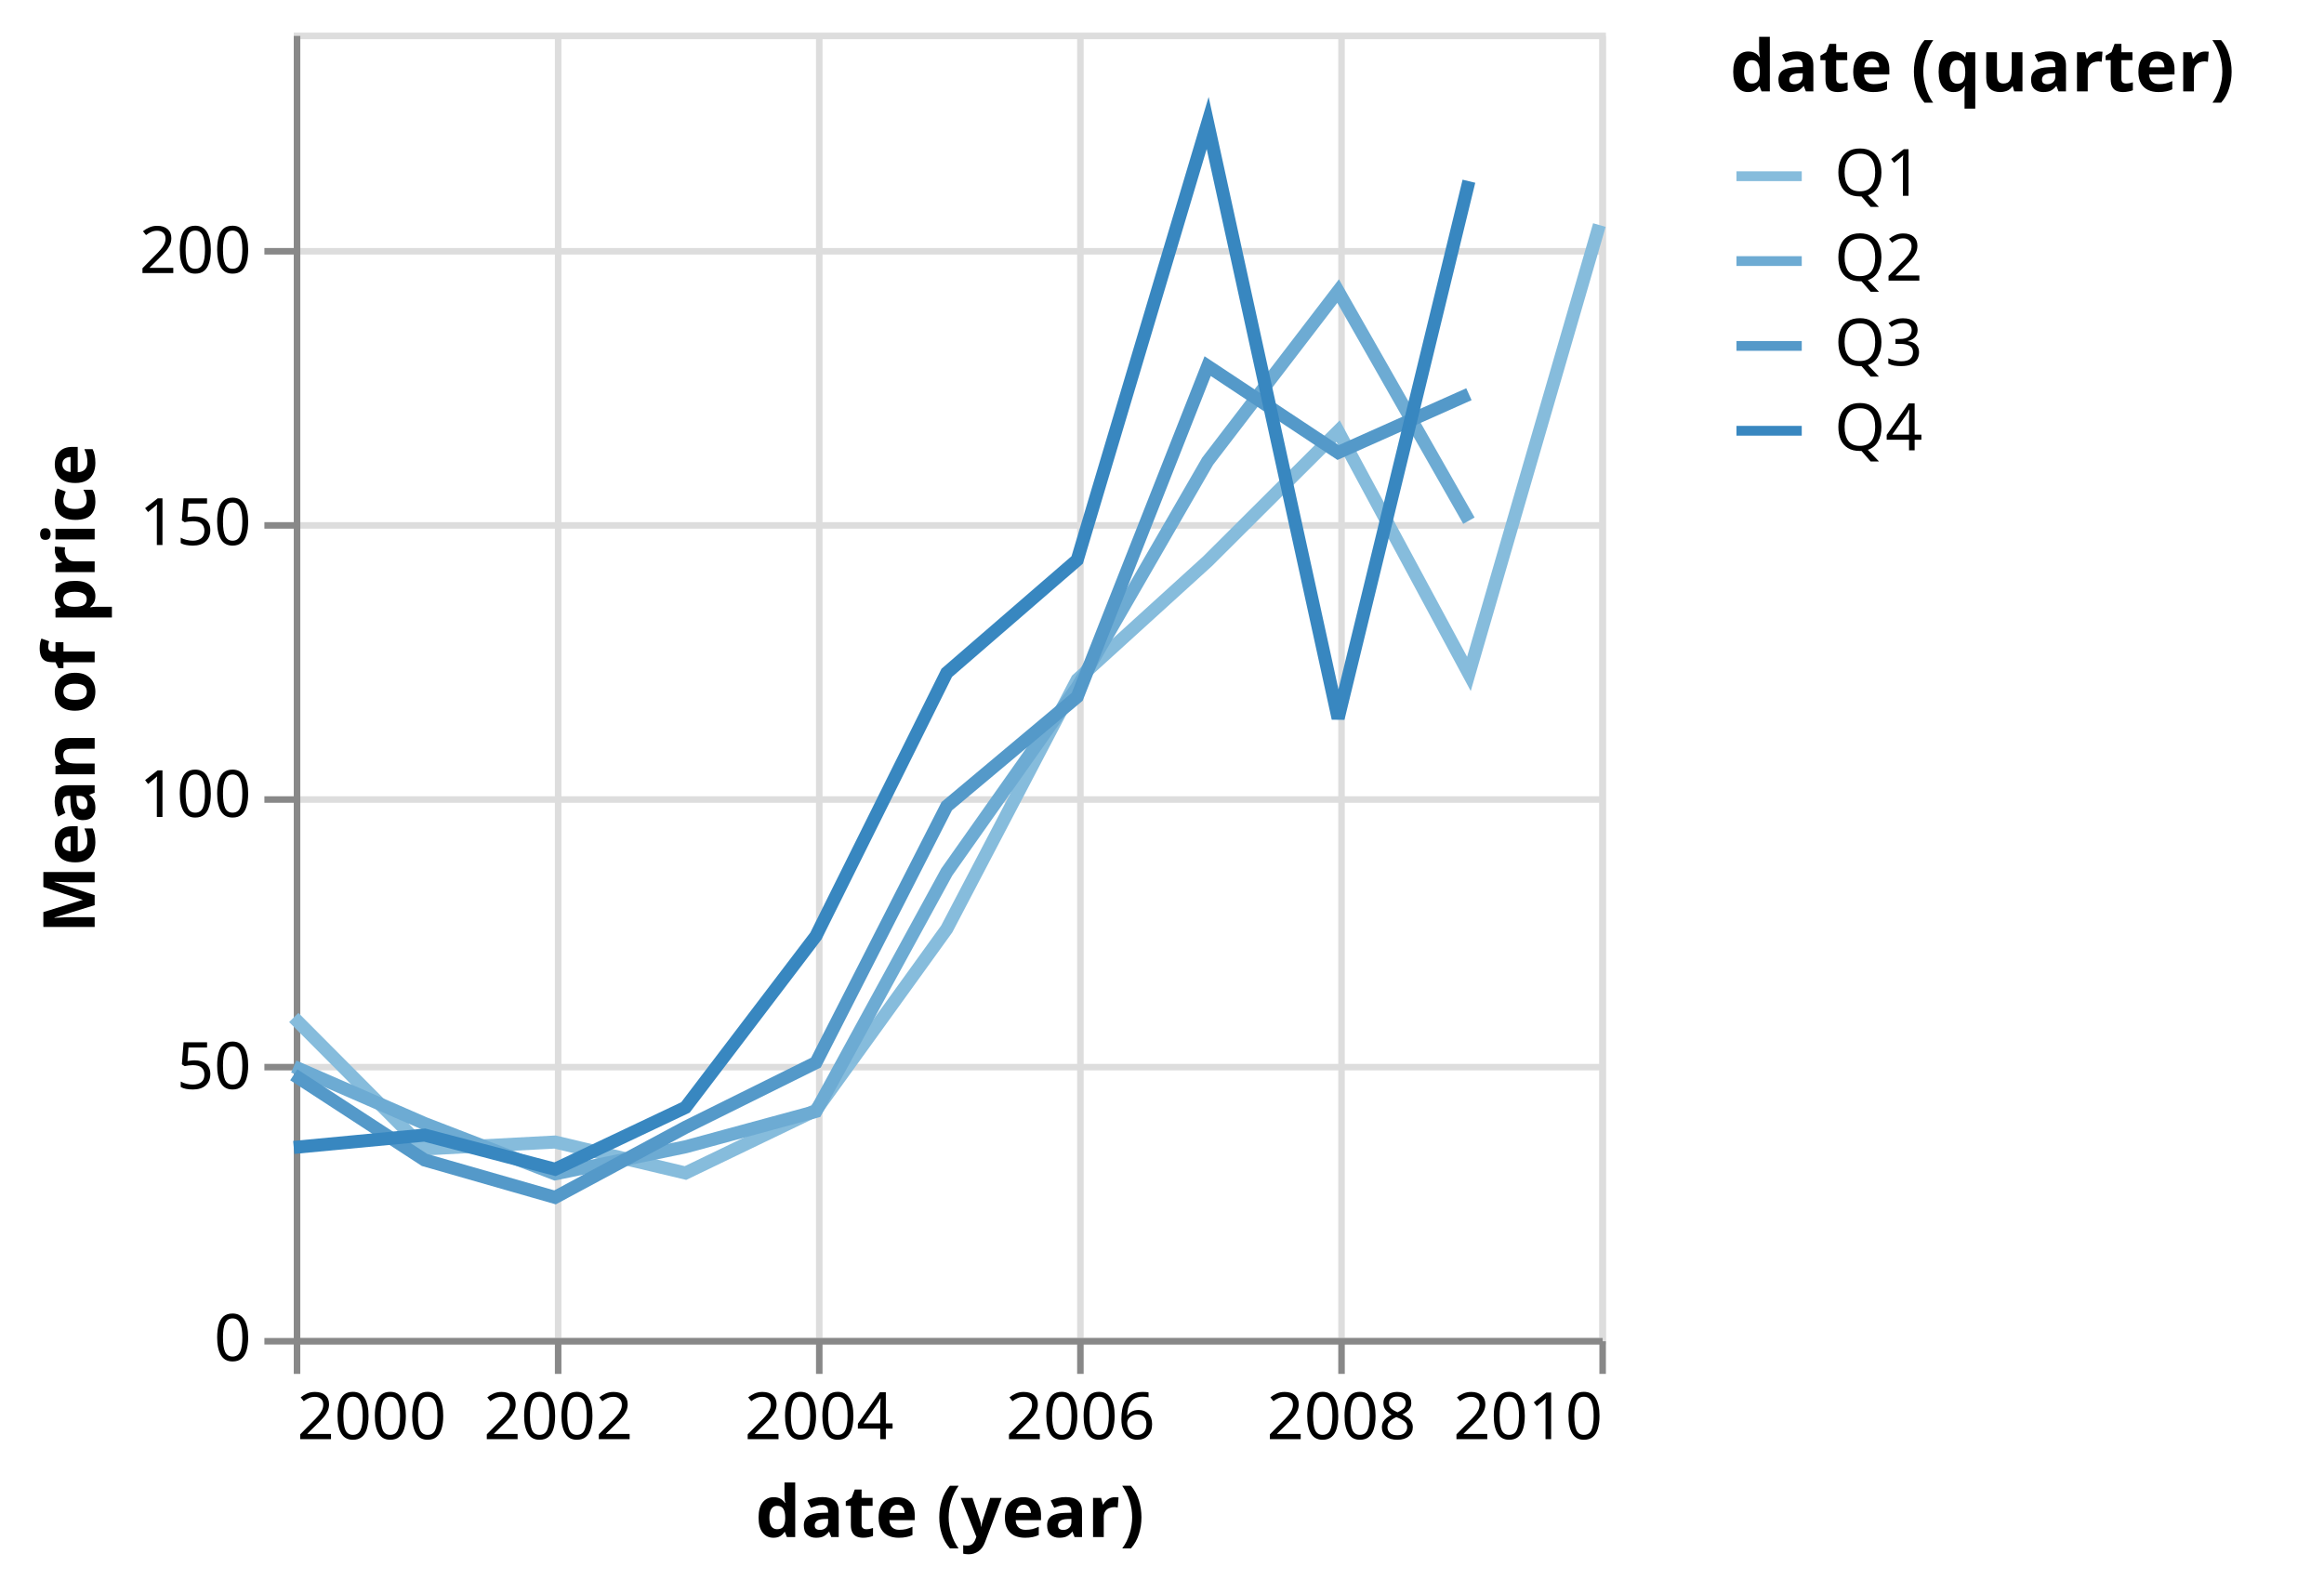
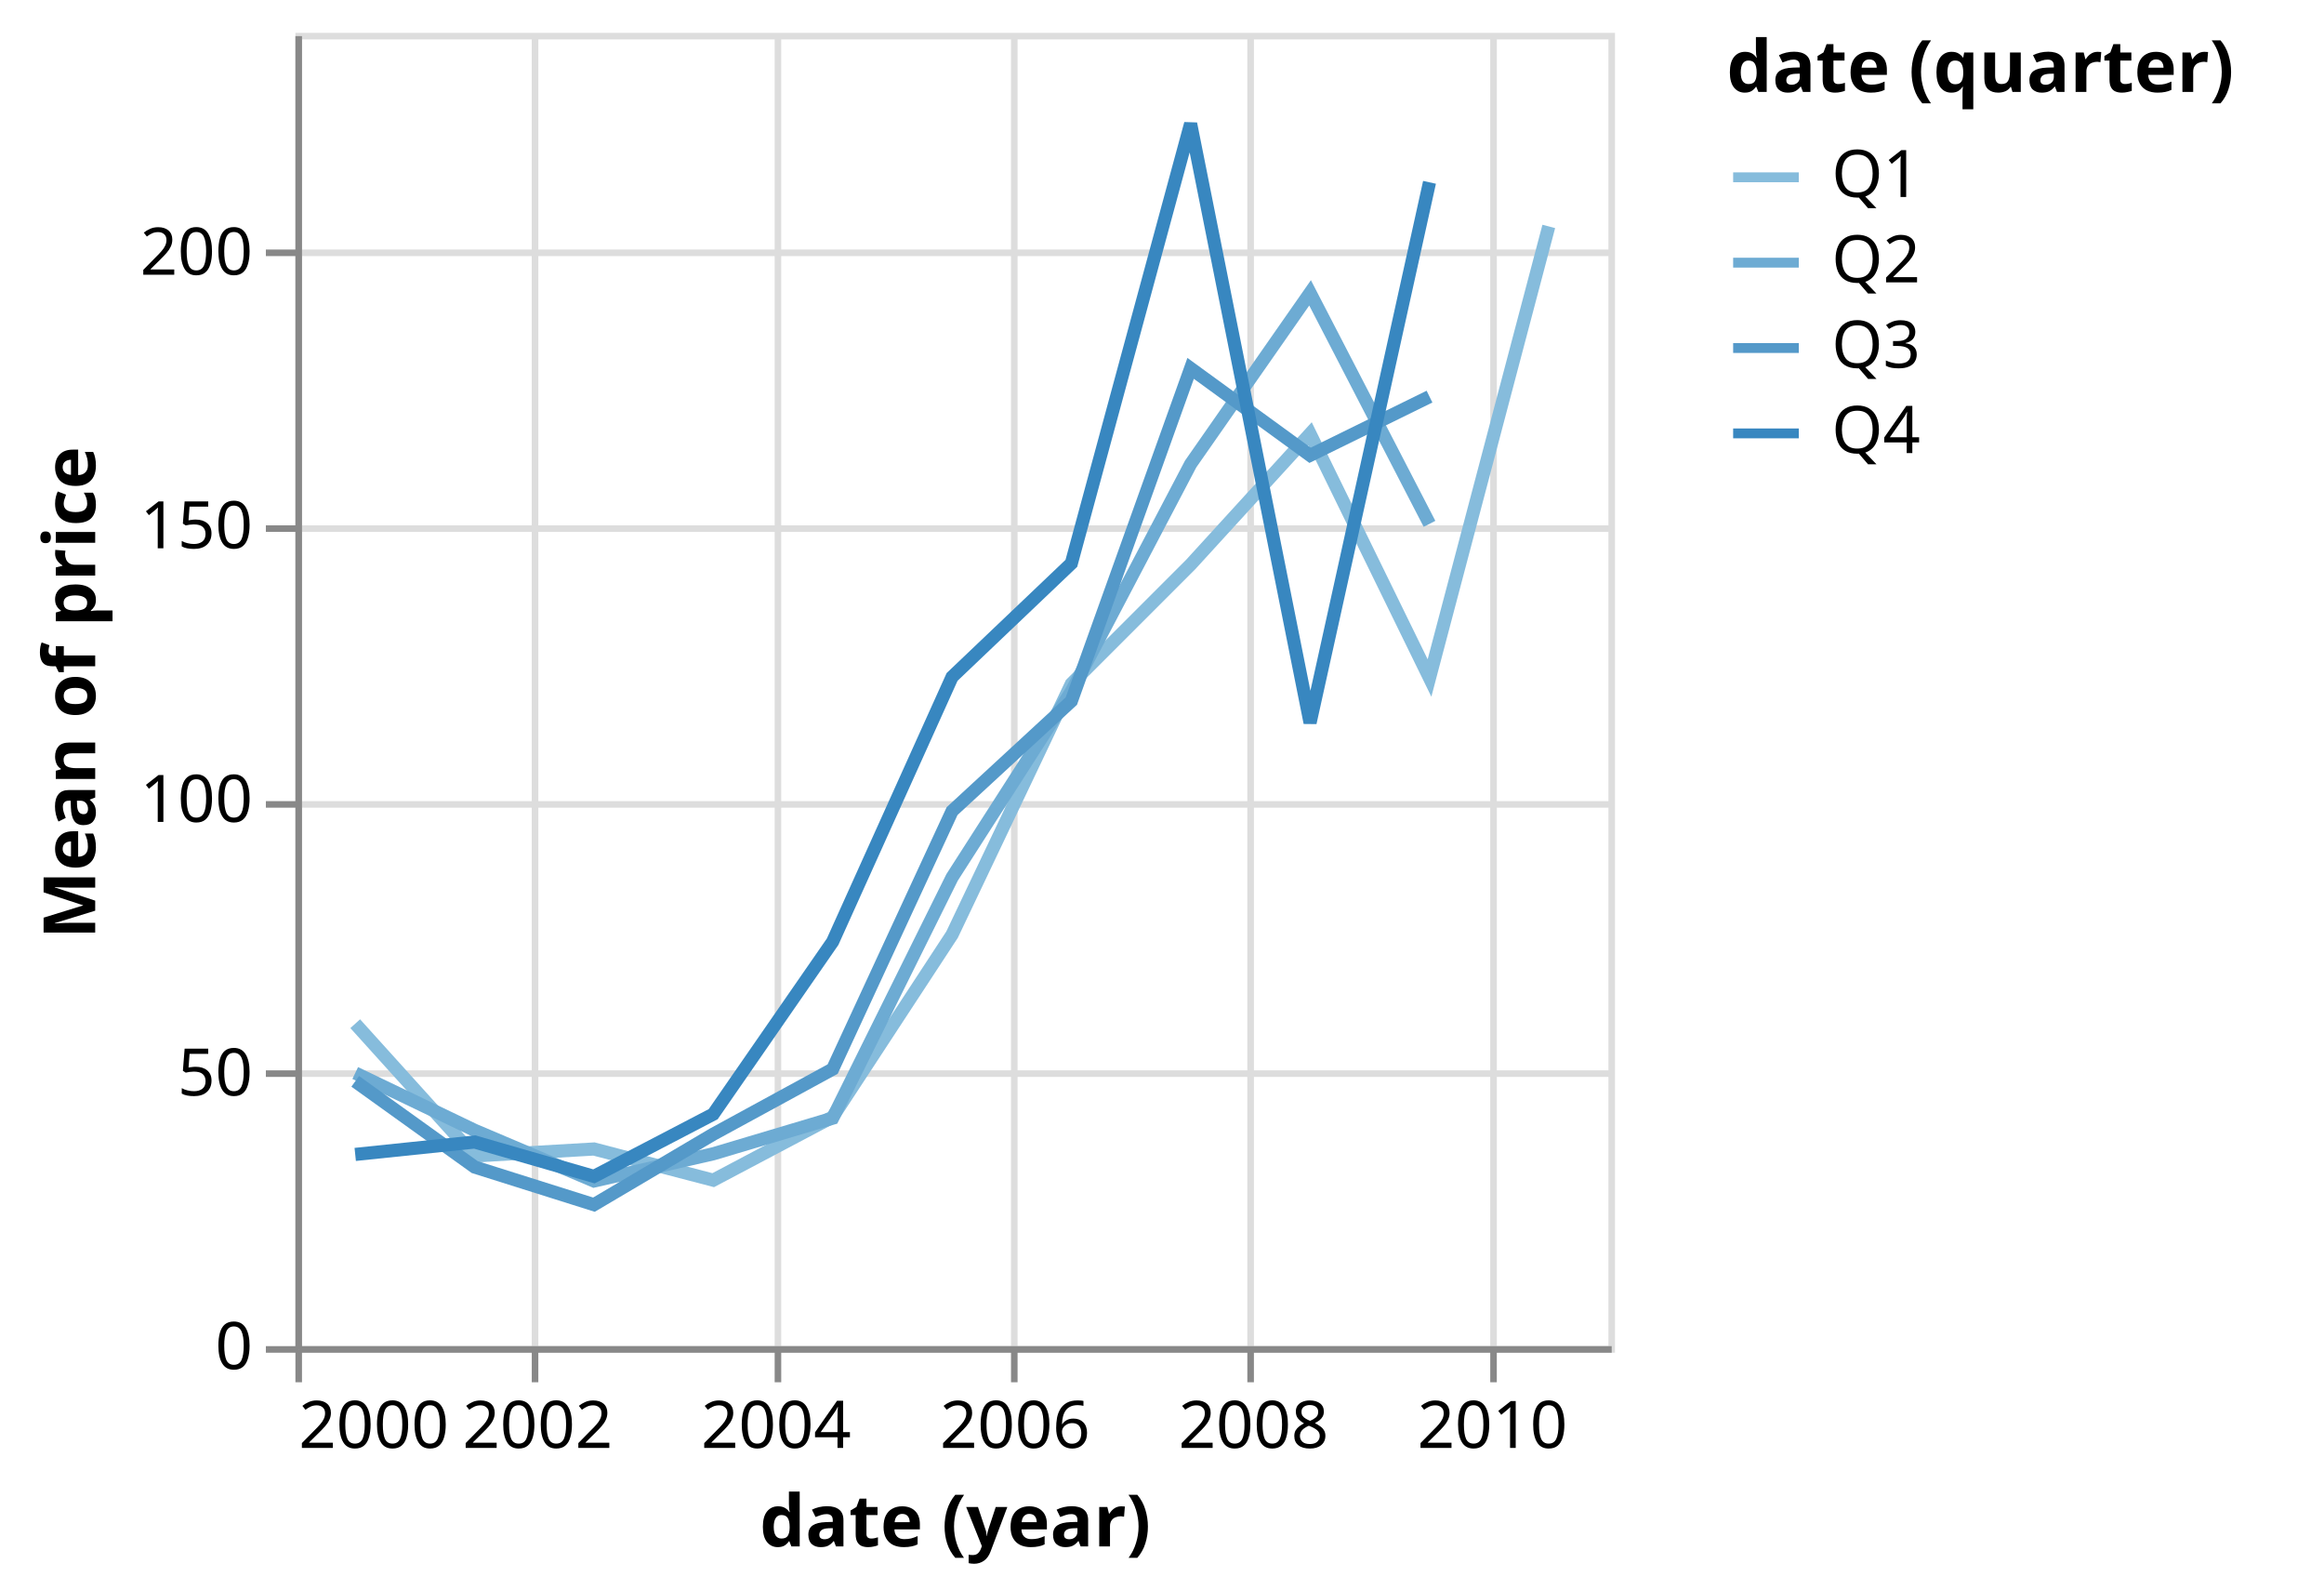
- <svg xmlns="http://www.w3.org/2000/svg" class="marks" width="356" height="242" viewBox="0 0 356 242" version="1.1">
+ <svg xmlns="http://www.w3.org/2000/svg" class="marks" width="354" height="242" viewBox="0 0 354 242" version="1.1">
  <g transform="translate(45,5)">
    <g class="mark-group role-frame root">
      <g transform="translate(0,0)">
        <path class="background" d="M0.5,0.5h200v200h-200Z" style="fill: none; stroke: #ddd;" />
        <g>
          <g class="mark-group role-axis">
            <g transform="translate(0.5,200.5)">
              <path class="background" d="M0,0h0v0h0Z" style="pointer-events: none; fill: none;" />
              <g>
                <g class="mark-rule role-axis-grid" style="pointer-events: none;">
                  <line transform="translate(0,-200)" x2="0" y2="200" style="fill: none; stroke: #ddd; stroke-width: 1; opacity: 1;" />
-                   <line transform="translate(40,-200)" x2="0" y2="200" style="fill: none; stroke: #ddd; stroke-width: 1; opacity: 1;" />
-                   <line transform="translate(80,-200)" x2="0" y2="200" style="fill: none; stroke: #ddd; stroke-width: 1; opacity: 1;" />
-                   <line transform="translate(120,-200)" x2="0" y2="200" style="fill: none; stroke: #ddd; stroke-width: 1; opacity: 1;" />
-                   <line transform="translate(160,-200)" x2="0" y2="200" style="fill: none; stroke: #ddd; stroke-width: 1; opacity: 1;" />
-                   <line transform="translate(200,-200)" x2="0" y2="200" style="fill: none; stroke: #ddd; stroke-width: 1; opacity: 1;" />
+                   <line transform="translate(36,-200)" x2="0" y2="200" style="fill: none; stroke: #ddd; stroke-width: 1; opacity: 1;" />
+                   <line transform="translate(73,-200)" x2="0" y2="200" style="fill: none; stroke: #ddd; stroke-width: 1; opacity: 1;" />
+                   <line transform="translate(109,-200)" x2="0" y2="200" style="fill: none; stroke: #ddd; stroke-width: 1; opacity: 1;" />
+                   <line transform="translate(145,-200)" x2="0" y2="200" style="fill: none; stroke: #ddd; stroke-width: 1; opacity: 1;" />
+                   <line transform="translate(182,-200)" x2="0" y2="200" style="fill: none; stroke: #ddd; stroke-width: 1; opacity: 1;" />
                </g>
              </g>
            </g>
          </g>
          <g class="mark-group role-axis">
            <g transform="translate(0.5,0.5)">
              <path class="background" d="M0,0h0v0h0Z" style="pointer-events: none; fill: none;" />
              <g>
                <g class="mark-rule role-axis-grid" style="pointer-events: none;">
                  <line transform="translate(0,200)" x2="200" y2="0" style="fill: none; stroke: #ddd; stroke-width: 1; opacity: 1;" />
                  <line transform="translate(0,158)" x2="200" y2="0" style="fill: none; stroke: #ddd; stroke-width: 1; opacity: 1;" />
                  <line transform="translate(0,117)" x2="200" y2="0" style="fill: none; stroke: #ddd; stroke-width: 1; opacity: 1;" />
                  <line transform="translate(0,75)" x2="200" y2="0" style="fill: none; stroke: #ddd; stroke-width: 1; opacity: 1;" />
                  <line transform="translate(0,33)" x2="200" y2="0" style="fill: none; stroke: #ddd; stroke-width: 1; opacity: 1;" />
                </g>
              </g>
            </g>
          </g>
          <g class="mark-group role-axis">
            <g transform="translate(0.5,200.5)">
              <path class="background" d="M0,0h0v0h0Z" style="pointer-events: none; fill: none;" />
              <g>
                <g class="mark-rule role-axis-tick" style="pointer-events: none;">
                  <line transform="translate(0,0)" x2="0" y2="5" style="fill: none; stroke: #888; stroke-width: 1; opacity: 1;" />
-                   <line transform="translate(40,0)" x2="0" y2="5" style="fill: none; stroke: #888; stroke-width: 1; opacity: 1;" />
-                   <line transform="translate(80,0)" x2="0" y2="5" style="fill: none; stroke: #888; stroke-width: 1; opacity: 1;" />
-                   <line transform="translate(120,0)" x2="0" y2="5" style="fill: none; stroke: #888; stroke-width: 1; opacity: 1;" />
-                   <line transform="translate(160,0)" x2="0" y2="5" style="fill: none; stroke: #888; stroke-width: 1; opacity: 1;" />
-                   <line transform="translate(200,0)" x2="0" y2="5" style="fill: none; stroke: #888; stroke-width: 1; opacity: 1;" />
+                   <line transform="translate(36,0)" x2="0" y2="5" style="fill: none; stroke: #888; stroke-width: 1; opacity: 1;" />
+                   <line transform="translate(73,0)" x2="0" y2="5" style="fill: none; stroke: #888; stroke-width: 1; opacity: 1;" />
+                   <line transform="translate(109,0)" x2="0" y2="5" style="fill: none; stroke: #888; stroke-width: 1; opacity: 1;" />
+                   <line transform="translate(145,0)" x2="0" y2="5" style="fill: none; stroke: #888; stroke-width: 1; opacity: 1;" />
+                   <line transform="translate(182,0)" x2="0" y2="5" style="fill: none; stroke: #888; stroke-width: 1; opacity: 1;" />
                </g>
                <g class="mark-text role-axis-label" style="pointer-events: none;">
                  <text text-anchor="start" transform="translate(0,15)" style="font-family: sans-serif; font-size: 10px; fill: #000; opacity: 1;">2000</text>
-                   <text text-anchor="middle" transform="translate(40.0219,15)" style="font-family: sans-serif; font-size: 10px; fill: #000; opacity: 1;">2002</text>
-                   <text text-anchor="middle" transform="translate(79.98905,15)" style="font-family: sans-serif; font-size: 10px; fill: #000; opacity: 1;">2004</text>
-                   <text text-anchor="middle" transform="translate(120.0109,15)" style="font-family: sans-serif; font-size: 10px; fill: #000; opacity: 1;">2006</text>
-                   <text text-anchor="middle" transform="translate(159.9781,15)" style="font-family: sans-serif; font-size: 10px; fill: #000; opacity: 1;">2008</text>
-                   <text text-anchor="end" transform="translate(200,15)" style="font-family: sans-serif; font-size: 10px; fill: #000; opacity: 1;">2010</text>
+                   <text text-anchor="middle" transform="translate(36.38626,15)" style="font-family: sans-serif; font-size: 10px; fill: #000; opacity: 1;">2002</text>
+                   <text text-anchor="middle" transform="translate(72.72275,15)" style="font-family: sans-serif; font-size: 10px; fill: #000; opacity: 1;">2004</text>
+                   <text text-anchor="middle" transform="translate(109.109,15)" style="font-family: sans-serif; font-size: 10px; fill: #000; opacity: 1;">2006</text>
+                   <text text-anchor="middle" transform="translate(145.4455,15)" style="font-family: sans-serif; font-size: 10px; fill: #000; opacity: 1;">2008</text>
+                   <text text-anchor="middle" transform="translate(181.8318,15)" style="font-family: sans-serif; font-size: 10px; fill: #000; opacity: 1;">2010</text>
                </g>
                <g class="mark-rule role-axis-domain" style="pointer-events: none;">
                  <line transform="translate(0,0)" x2="200" y2="0" style="fill: none; stroke: #888; stroke-width: 1; opacity: 1;" />
                </g>
                <g class="mark-text role-axis-title" style="pointer-events: none;">
                  <text text-anchor="middle" transform="translate(100,30)" style="font-family: sans-serif; font-size: 11px; font-weight: bold; fill: #000; opacity: 1;">date (year)</text>
                </g>
              </g>
            </g>
          </g>
          <g class="mark-group role-axis">
            <g transform="translate(0.5,0.5)">
              <path class="background" d="M0,0h0v0h0Z" style="pointer-events: none; fill: none;" />
              <g>
                <g class="mark-rule role-axis-tick" style="pointer-events: none;">
                  <line transform="translate(0,200)" x2="-5" y2="0" style="fill: none; stroke: #888; stroke-width: 1; opacity: 1;" />
                  <line transform="translate(0,158)" x2="-5" y2="0" style="fill: none; stroke: #888; stroke-width: 1; opacity: 1;" />
                  <line transform="translate(0,117)" x2="-5" y2="0" style="fill: none; stroke: #888; stroke-width: 1; opacity: 1;" />
                  <line transform="translate(0,75)" x2="-5" y2="0" style="fill: none; stroke: #888; stroke-width: 1; opacity: 1;" />
                  <line transform="translate(0,33)" x2="-5" y2="0" style="fill: none; stroke: #888; stroke-width: 1; opacity: 1;" />
                </g>
                <g class="mark-text role-axis-label" style="pointer-events: none;">
                  <text text-anchor="end" transform="translate(-7,203)" style="font-family: sans-serif; font-size: 10px; fill: #000; opacity: 1;">0</text>
                  <text text-anchor="end" transform="translate(-7,161.3333)" style="font-family: sans-serif; font-size: 10px; fill: #000; opacity: 1;">50</text>
                  <text text-anchor="end" transform="translate(-7,119.6667)" style="font-family: sans-serif; font-size: 10px; fill: #000; opacity: 1;">100</text>
                  <text text-anchor="end" transform="translate(-7,78)" style="font-family: sans-serif; font-size: 10px; fill: #000; opacity: 1;">150</text>
                  <text text-anchor="end" transform="translate(-7,36.33333)" style="font-family: sans-serif; font-size: 10px; fill: #000; opacity: 1;">200</text>
                </g>
                <g class="mark-rule role-axis-domain" style="pointer-events: none;">
                  <line transform="translate(0,200)" x2="0" y2="-200" style="fill: none; stroke: #888; stroke-width: 1; opacity: 1;" />
                </g>
                <g class="mark-text role-axis-title" style="pointer-events: none;">
                  <text text-anchor="middle" transform="translate(-29,100) rotate(-90) translate(0,-2)" style="font-family: sans-serif; font-size: 11px; font-weight: bold; fill: #000; opacity: 1;">Mean of price</text>
                </g>
              </g>
            </g>
          </g>
          <g class="mark-group role-scope pathgroup">
            <g transform="translate(0,0)">
              <path class="background" d="M0,0h200v200h-200Z" style="fill: none;" />
              <g>
                <g class="mark-line role-mark marks">
-                   <path d="M0,150.896L20.038,171.031L40.022,169.977L60.005,174.724L79.989,165.101L100.027,137.328L120.011,99.14L139.995,80.977L159.978,61.057L180.016,98.251L200,29.481" style="fill: none; stroke: rgb(134, 188, 220); stroke-width: 2;" />
+                   <path d="M9.109,150.896L27.302,171.031L45.47,169.977L63.639,174.724L81.832,165.101L100.025,137.328L118.193,99.14L136.361,80.977L154.555,61.057L172.748,98.251L190.916,29.481" style="fill: none; stroke: rgb(134, 188, 220); stroke-width: 2;" />
                </g>
              </g>
            </g>
            <g transform="translate(0,0)">
              <path class="background" d="M0,0h200v200h-200Z" style="fill: none;" />
              <g>
                <g class="mark-line role-mark marks">
-                   <path d="M0,158.406L20.038,167.137L40.022,174.851L60.005,170.71L79.989,165.283L100.027,128.616L120.011,100.292L139.995,65.665L159.978,39.597L180.016,74.776" style="fill: none; stroke: rgb(109, 171, 211); stroke-width: 2;" />
+                   <path d="M9.109,158.406L27.302,167.137L45.47,174.851L63.639,170.71L81.832,165.283L100.025,128.616L118.193,100.292L136.361,65.665L154.555,39.597L172.748,74.776" style="fill: none; stroke: rgb(109, 171, 211); stroke-width: 2;" />
                </g>
              </g>
            </g>
            <g transform="translate(0,0)">
              <path class="background" d="M0,0h200v200h-200Z" style="fill: none;" />
              <g>
                <g class="mark-line role-mark marks">
-                   <path d="M0,159.674L20.038,172.727L40.022,178.455L60.005,167.722L79.989,157.81L100.027,118.52L120.011,101.762L139.995,51.097L159.978,64.337L180.016,55.399" style="fill: none; stroke: rgb(84, 153, 201); stroke-width: 2;" />
+                   <path d="M9.109,159.674L27.302,172.727L45.47,178.455L63.639,167.722L81.832,157.81L100.025,118.52L118.193,101.762L136.361,51.097L154.555,64.337L172.748,55.399" style="fill: none; stroke: rgb(84, 153, 201); stroke-width: 2;" />
                </g>
              </g>
            </g>
            <g transform="translate(0,0)">
              <path class="background" d="M0,0h200v200h-200Z" style="fill: none;" />
              <g>
                <g class="mark-line role-mark marks">
-                   <path d="M0,170.803L20.038,168.912L40.022,174.147L60.005,164.674L79.989,138.404L100.027,98.087L120.011,80.788L139.995,13.844L159.978,105.057L180.016,22.766" style="fill: none; stroke: rgb(56, 135, 192); stroke-width: 2;" />
+                   <path d="M9.109,170.803L27.302,168.912L45.47,174.147L63.639,164.674L81.832,138.404L100.025,98.087L118.193,80.788L136.361,13.844L154.555,105.057L172.748,22.766" style="fill: none; stroke: rgb(56, 135, 192); stroke-width: 2;" />
                </g>
              </g>
            </g>
          </g>
          <g class="mark-group role-legend">
-             <g transform="translate(220,0)">
+             <g transform="translate(218,0)">
              <path class="background" d="M0,0h86v66h-86Z" style="pointer-events: none; fill: none;" />
              <g>
                <g class="mark-group role-legend-entry">
                  <g transform="translate(0,16)">
                    <path class="background" d="M0,0h0v0h0Z" style="pointer-events: none; fill: none;" />
                    <g>
                      <g class="mark-group role-scope">
                        <g transform="translate(0,0)">
                          <path class="background" d="M0,0h30v11h-30Z" style="pointer-events: none; fill: none; opacity: 1;" />
                          <g>
                            <g class="mark-symbol role-legend-symbol" style="pointer-events: none;">
                              <path transform="translate(6,6)" d="M-5,0L5,0" style="fill: none; stroke: rgb(134, 188, 220); stroke-width: 1.5; opacity: 1;" />
                            </g>
                            <g class="mark-text role-legend-label" style="pointer-events: none;">
                              <text text-anchor="start" transform="translate(16,9)" style="font-family: sans-serif; font-size: 10px; fill: #000; opacity: 1;">Q1</text>
                            </g>
                          </g>
                        </g>
                        <g transform="translate(0,13)">
                          <path class="background" d="M0,0h30v11h-30Z" style="pointer-events: none; fill: none; opacity: 1;" />
                          <g>
                            <g class="mark-symbol role-legend-symbol" style="pointer-events: none;">
                              <path transform="translate(6,6)" d="M-5,0L5,0" style="fill: none; stroke: rgb(109, 171, 211); stroke-width: 1.5; opacity: 1;" />
                            </g>
                            <g class="mark-text role-legend-label" style="pointer-events: none;">
                              <text text-anchor="start" transform="translate(16,9)" style="font-family: sans-serif; font-size: 10px; fill: #000; opacity: 1;">Q2</text>
                            </g>
                          </g>
                        </g>
                        <g transform="translate(0,26)">
                          <path class="background" d="M0,0h30v11h-30Z" style="pointer-events: none; fill: none; opacity: 1;" />
                          <g>
                            <g class="mark-symbol role-legend-symbol" style="pointer-events: none;">
                              <path transform="translate(6,6)" d="M-5,0L5,0" style="fill: none; stroke: rgb(84, 153, 201); stroke-width: 1.5; opacity: 1;" />
                            </g>
                            <g class="mark-text role-legend-label" style="pointer-events: none;">
                              <text text-anchor="start" transform="translate(16,9)" style="font-family: sans-serif; font-size: 10px; fill: #000; opacity: 1;">Q3</text>
                            </g>
                          </g>
                        </g>
                        <g transform="translate(0,39)">
                          <path class="background" d="M0,0h30v11h-30Z" style="pointer-events: none; fill: none; opacity: 1;" />
                          <g>
                            <g class="mark-symbol role-legend-symbol" style="pointer-events: none;">
                              <path transform="translate(6,6)" d="M-5,0L5,0" style="fill: none; stroke: rgb(56, 135, 192); stroke-width: 1.5; opacity: 1;" />
                            </g>
                            <g class="mark-text role-legend-label" style="pointer-events: none;">
                              <text text-anchor="start" transform="translate(16,9)" style="font-family: sans-serif; font-size: 10px; fill: #000; opacity: 1;">Q4</text>
                            </g>
                          </g>
                        </g>
                      </g>
                    </g>
                  </g>
                </g>
                <g class="mark-text role-legend-title" style="pointer-events: none;">
                  <text text-anchor="start" transform="translate(0,9)" style="font-family: sans-serif; font-size: 11px; font-weight: bold; fill: #000; opacity: 1;">date (quarter)</text>
                </g>
              </g>
            </g>
          </g>
        </g>
      </g>
    </g>
  </g>
</svg>
